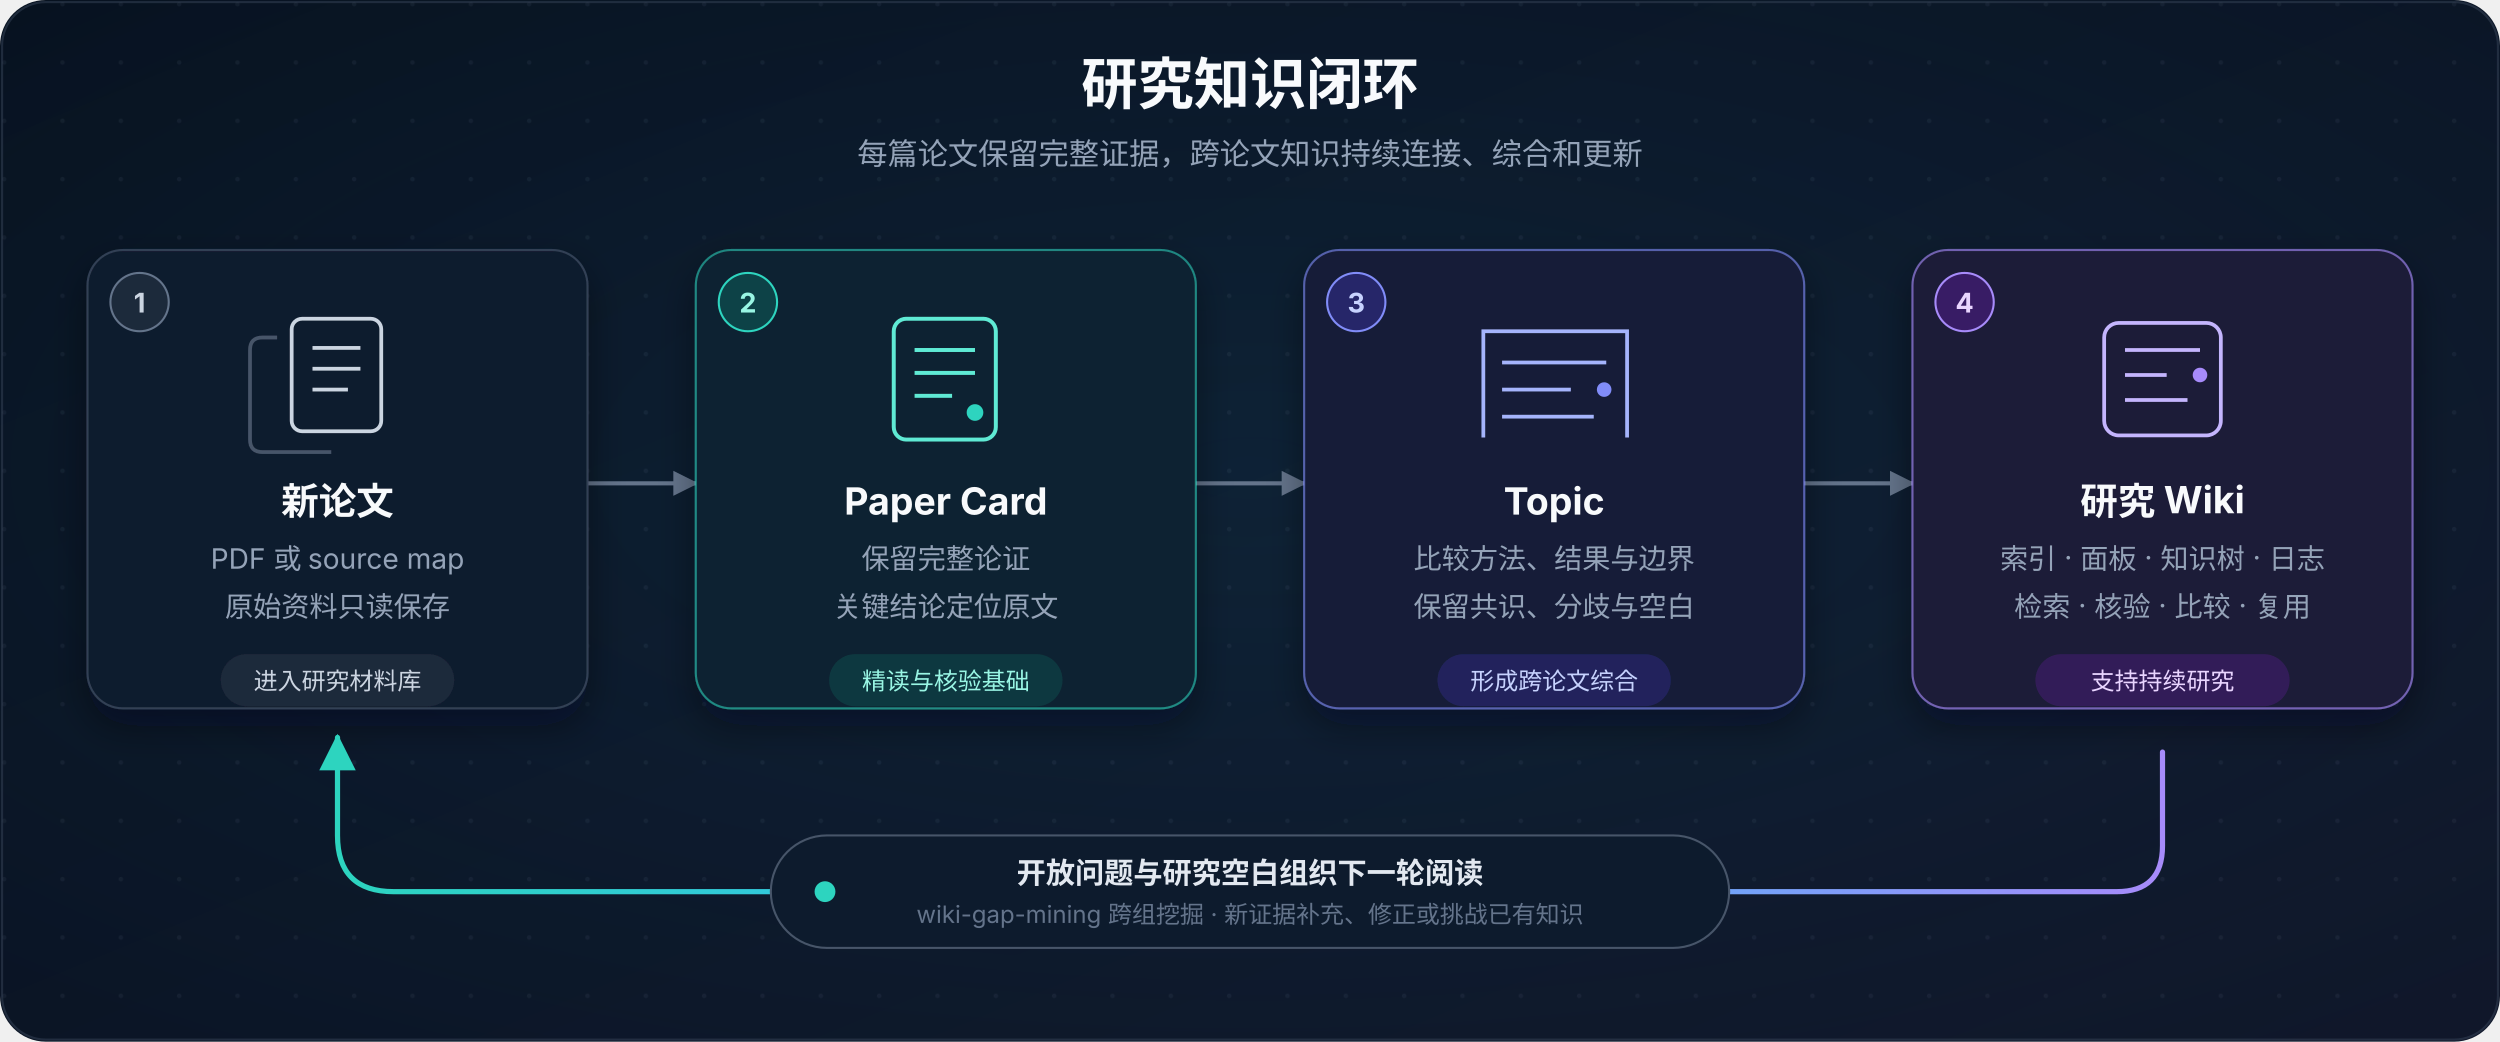
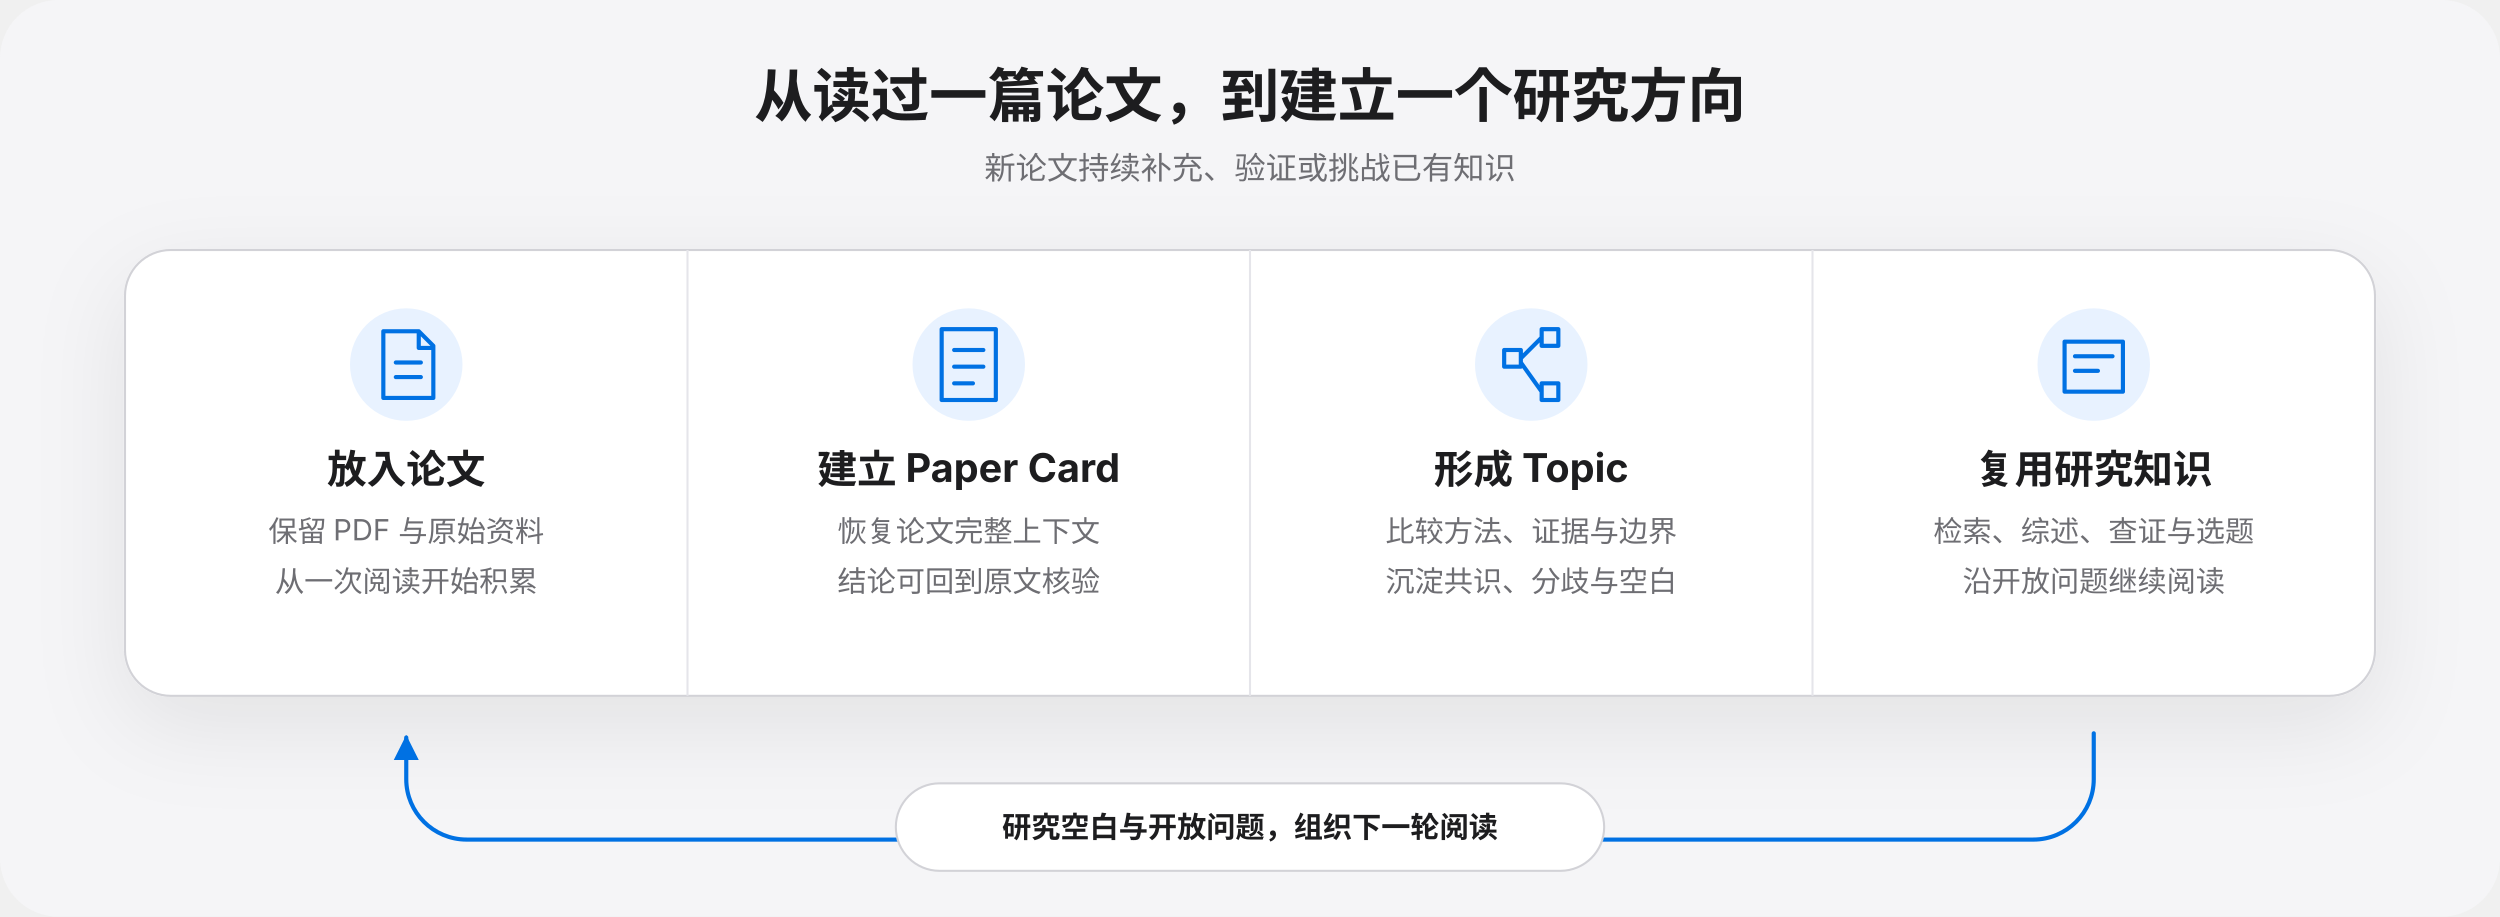
- <svg xmlns="http://www.w3.org/2000/svg" width="1200" height="500" viewBox="0 0 1200 500" role="img" aria-label="从论文精读到知识复用的研究闭环">
+ <svg xmlns="http://www.w3.org/2000/svg" width="1200" height="440" viewBox="0 0 1200 440" role="img" aria-label="从论文阅读到研究知识复用的持续流程">
  <defs>
-     <linearGradient id="bg" x1="0" y1="0" x2="1" y2="1">
-       <stop offset="0%" stop-color="#07111f" />
-       <stop offset="55%" stop-color="#0b1526" />
-       <stop offset="100%" stop-color="#10172a" />
-     </linearGradient>
-     <linearGradient id="loop" x1="0" y1="0" x2="1" y2="0">
-       <stop offset="0%" stop-color="#2dd4bf" />
-       <stop offset="50%" stop-color="#38bdf8" />
-       <stop offset="100%" stop-color="#a78bfa" />
-     </linearGradient>
-     <radialGradient id="glow" cx="50%" cy="45%" r="70%">
-       <stop offset="0%" stop-color="#38bdf8" stop-opacity="0.08" />
-       <stop offset="100%" stop-color="#38bdf8" stop-opacity="0" />
-     </radialGradient>
-     <pattern id="dots" width="28" height="28" patternUnits="userSpaceOnUse">
-       <circle cx="2" cy="2" r="1.1" fill="#94a3b8" opacity="0.075" />
-     </pattern>
-     <filter id="shadow" x="-20%" y="-20%" width="140%" height="150%">
-       <feDropShadow dx="0" dy="8" stdDeviation="9" flood-color="#020617" flood-opacity="0.4" />
+     <filter id="shadow" x="-10%" y="-20%" width="120%" height="150%">
+       <feDropShadow dx="0" dy="14" stdDeviation="22" flood-color="#1d1d1f" flood-opacity="0.08" />
    </filter>
-     <marker id="arrow" viewBox="0 0 10 10" refX="9" refY="5" markerWidth="6" markerHeight="6" orient="auto-start-reverse">
-       <path d="M 0 0 L 10 5 L 0 10 z" fill="#64748b" />
-     </marker>
-     <marker id="loopArrow" viewBox="0 0 10 10" refX="9" refY="5" markerWidth="7" markerHeight="7" orient="auto-start-reverse">
-       <path d="M 0 0 L 10 5 L 0 10 z" fill="#2dd4bf" />
+     <marker id="arrow" viewBox="0 0 10 10" refX="9" refY="5" markerWidth="6" markerHeight="6" orient="auto">
+       <path d="M0 0 10 5 0 10Z" fill="#0071e3" />
    </marker>
  </defs>
-   <rect width="1200" height="500" rx="22" fill="url(#bg)" />
-   <rect width="1200" height="500" rx="22" fill="url(#dots)" />
-   <rect width="1200" height="500" rx="22" fill="url(#glow)" />
-   <rect x="1" y="1" width="1198" height="498" rx="21" fill="none" stroke="#334155" stroke-opacity="0.55" />
-   <g font-family="system-ui, -apple-system, 'Segoe UI', 'PingFang SC', 'Microsoft YaHei', sans-serif">
-     <text x="600" y="50" text-anchor="middle" font-size="27" font-weight="740" fill="#f8fafc">研究知识闭环</text>
-     <text x="600" y="79" text-anchor="middle" font-size="14.5" fill="#94a3b8">每篇论文保留完整证据，跨论文知识持续连接、综合和更新</text>
-   </g>
-   <g fill="none" stroke="#64748b" stroke-width="2" stroke-linecap="round" marker-end="url(#arrow)">
-     <path d="M 282 232 L 334 232" />
-     <path d="M 574 232 L 626 232" />
-     <path d="M 866 232 L 918 232" />
-   </g>
-   <g font-family="system-ui, -apple-system, 'Segoe UI', 'PingFang SC', 'Microsoft YaHei', sans-serif" filter="url(#shadow)">
-     <g>
-       <rect x="42" y="120" width="240" height="220" rx="17" fill="#101d2e" stroke="#334155" />
-       <circle cx="67" cy="145" r="14" fill="#1e293b" stroke="#64748b" />
-       <text x="67" y="150" text-anchor="middle" font-size="13" font-weight="700" fill="#cbd5e1">1</text>
-       <g fill="none" stroke="#cbd5e1" stroke-width="1.8">
-         <rect x="140" y="153" width="43" height="54" rx="5" />
-         <path d="M 150 167 H 173 M 150 177 H 173 M 150 187 H 167" />
-         <path d="M 133 162 H 126 Q 120 162 120 168 V 211 Q 120 217 126 217 H 159" stroke="#475569" />
-       </g>
-       <text x="162" y="247" text-anchor="middle" font-size="18" font-weight="720" fill="#f8fafc">新论文</text>
-       <text x="162" y="273" text-anchor="middle" font-size="13.5" fill="#94a3b8">PDF 或 source map</text>
-       <text x="162" y="296" text-anchor="middle" font-size="13.5" fill="#94a3b8">原始资料只读保存</text>
-       <rect x="106" y="314" width="112" height="25" rx="12.5" fill="#1e293b" />
-       <text x="162" y="331" text-anchor="middle" font-size="11.5" fill="#cbd5e1">进入研究材料库</text>
+   <rect width="1200" height="440" rx="28" fill="#f5f5f7" />
+   <g font-family="-apple-system, BlinkMacSystemFont, 'Segoe UI', 'PingFang SC', 'Microsoft YaHei', sans-serif">
+     <text x="600" y="56" text-anchor="middle" font-size="28" font-weight="700" fill="#1d1d1f">从读过一篇论文，到建立一个研究方向</text>
+     <text x="600" y="86" text-anchor="middle" font-size="15" fill="#6e6e73">新论文持续补充、验证或挑战已有知识</text>
+     <g filter="url(#shadow)">
+       <rect x="60" y="120" width="1080" height="214" rx="22" fill="#fff" stroke="#d2d2d7" />
    </g>
-     <g>
-       <rect x="334" y="120" width="240" height="220" rx="17" fill="#0f2331" stroke="#2dd4bf" stroke-opacity="0.56" />
-       <circle cx="359" cy="145" r="14" fill="#0f766e" fill-opacity="0.38" stroke="#2dd4bf" />
-       <text x="359" y="150" text-anchor="middle" font-size="13" font-weight="700" fill="#99f6e4">2</text>
-       <g fill="none" stroke="#5eead4" stroke-width="1.9">
-         <rect x="429" y="153" width="49" height="58" rx="6" />
-         <path d="M 439 168 H 468 M 439 179 H 468 M 439 190 H 457" />
-         <circle cx="468" cy="198" r="4" fill="#2dd4bf" stroke="none" />
-       </g>
-       <text x="454" y="247" text-anchor="middle" font-size="18" font-weight="720" fill="#f8fafc">Paper Card</text>
-       <text x="454" y="273" text-anchor="middle" font-size="13.5" fill="#94a3b8">保留完整论证</text>
-       <text x="454" y="296" text-anchor="middle" font-size="13.5" fill="#94a3b8">关键结论定位原文</text>
-       <rect x="398" y="314" width="112" height="25" rx="12.5" fill="#0f766e" fill-opacity="0.26" />
-       <text x="454" y="331" text-anchor="middle" font-size="11.5" fill="#99f6e4">精读与核验基础</text>
+     <path d="M330 120V334M600 120V334M870 120V334" stroke="#e5e5ea" />
+     <g text-anchor="middle">
+       <circle cx="195" cy="175" r="27" fill="#e8f2ff" />
+       <path d="M184 159h17l7 7v25h-24zM201 159v8h7M190 174h12M190 181h12" fill="none" stroke="#0071e3" stroke-width="2" stroke-linecap="round" stroke-linejoin="round" />
+       <text x="195" y="232" font-size="19" font-weight="650" fill="#1d1d1f">放入论文</text>
+       <text x="195" y="260" font-size="14" fill="#6e6e73">保留 PDF 与原始资料</text>
+       <text x="195" y="284" font-size="14" fill="#6e6e73">从一次阅读开始积累</text>
+       <circle cx="465" cy="175" r="27" fill="#e8f2ff" />
+       <path d="M452 158h26v34h-26zM458 168h14M458 176h14M458 184h9" fill="none" stroke="#0071e3" stroke-width="2" stroke-linecap="round" stroke-linejoin="round" />
+       <text x="465" y="232" font-size="19" font-weight="650" fill="#1d1d1f">建立 Paper Card</text>
+       <text x="465" y="260" font-size="14" fill="#6e6e73">恢复论文完整上下文</text>
+       <text x="465" y="284" font-size="14" fill="#6e6e73">结论可回到原文核验</text>
+       <circle cx="735" cy="175" r="27" fill="#e8f2ff" />
+       <path d="M722 168h8v8h-8zM740 158h8v8h-8zM740 184h8v8h-8zM730 172l10-10M730 174l10 14" fill="none" stroke="#0071e3" stroke-width="2" stroke-linecap="round" stroke-linejoin="round" />
+       <text x="735" y="232" font-size="19" font-weight="650" fill="#1d1d1f">形成 Topic</text>
+       <text x="735" y="260" font-size="14" fill="#6e6e73">比较方法、证据与边界</text>
+       <text x="735" y="284" font-size="14" fill="#6e6e73">沉淀共识、分歧与空白</text>
+       <circle cx="1005" cy="175" r="27" fill="#e8f2ff" />
+       <path d="M991 164h28v24h-28zM996 171h18M996 178h11" fill="none" stroke="#0071e3" stroke-width="2" stroke-linecap="round" stroke-linejoin="round" />
+       <text x="1005" y="232" font-size="19" font-weight="650" fill="#1d1d1f">复用研究知识</text>
+       <text x="1005" y="260" font-size="14" fill="#6e6e73">检索、综述、查证与选题</text>
+       <text x="1005" y="284" font-size="14" fill="#6e6e73">沿开放问题继续阅读</text>
    </g>
-     <g>
-       <rect x="626" y="120" width="240" height="220" rx="17" fill="#171d38" stroke="#818cf8" stroke-opacity="0.6" />
-       <circle cx="651" cy="145" r="14" fill="#4338ca" fill-opacity="0.34" stroke="#818cf8" />
-       <text x="651" y="150" text-anchor="middle" font-size="13" font-weight="700" fill="#c7d2fe">3</text>
-       <g fill="none" stroke="#a5b4fc" stroke-width="1.8">
-         <path d="M 712 210 V 159 H 781 V 210" />
-         <path d="M 721 174 H 771 M 721 187 H 754 M 721 200 H 765" />
-         <circle cx="770" cy="187" r="3.5" fill="#818cf8" stroke="none" />
-       </g>
-       <text x="746" y="247" text-anchor="middle" font-size="18" font-weight="720" fill="#f8fafc">Topic</text>
-       <text x="746" y="273" text-anchor="middle" font-size="13.5" fill="#94a3b8">比较方法、结果与边界</text>
-       <text x="746" y="296" text-anchor="middle" font-size="13.5" fill="#94a3b8">保留共识、分歧与空白</text>
-       <rect x="690" y="314" width="112" height="25" rx="12.5" fill="#4338ca" fill-opacity="0.25" />
-       <text x="746" y="331" text-anchor="middle" font-size="11.5" fill="#c7d2fe">形成跨论文综合</text>
-     </g>
-     <g>
-       <rect x="918" y="120" width="240" height="220" rx="17" fill="#1d1b37" stroke="#a78bfa" stroke-opacity="0.62" />
-       <circle cx="943" cy="145" r="14" fill="#7e22ce" fill-opacity="0.3" stroke="#a78bfa" />
-       <text x="943" y="150" text-anchor="middle" font-size="13" font-weight="700" fill="#e9d5ff">4</text>
-       <g fill="none" stroke="#c4b5fd" stroke-width="1.8">
-         <rect x="1010" y="155" width="56" height="54" rx="7" />
-         <path d="M 1020 168 H 1056 M 1020 180 H 1040 M 1020 192 H 1050" />
-         <circle cx="1056" cy="180" r="3.5" fill="#a78bfa" stroke="none" />
-       </g>
-       <text x="1038" y="247" text-anchor="middle" font-size="18" font-weight="720" fill="#f8fafc">研究 Wiki</text>
-       <text x="1038" y="273" text-anchor="middle" font-size="13.5" fill="#94a3b8">索引 · 面板 · 知识树 · 日志</text>
-       <text x="1038" y="296" text-anchor="middle" font-size="13.5" fill="#94a3b8">检索 · 核验 · 比较 · 复用</text>
-       <rect x="977" y="314" width="122" height="25" rx="12.5" fill="#7e22ce" fill-opacity="0.23" />
-       <text x="1038" y="331" text-anchor="middle" font-size="11.5" fill="#e9d5ff">支持持续研究</text>
-     </g>
-   </g>
-   <path d="M 1038 361 V 406 Q 1038 428 1016 428 H 189 Q 162 428 162 401 V 354" fill="none" stroke="url(#loop)" stroke-width="2.5" stroke-linecap="round" marker-end="url(#loopArrow)" />
-   <g font-family="system-ui, -apple-system, 'Segoe UI', 'PingFang SC', 'Microsoft YaHei', sans-serif">
-     <rect x="370" y="401" width="460" height="54" rx="27" fill="#0d1b2d" stroke="#475569" />
-     <circle cx="396" cy="428" r="5" fill="#2dd4bf" />
-     <text x="600" y="424" text-anchor="middle" font-size="14" font-weight="650" fill="#e2e8f0">开放问题与研究空白组织下一轮阅读</text>
-     <text x="600" y="443" text-anchor="middle" font-size="11.5" fill="#64748b">wiki-gap-mining 跨组挖掘 · 新证据补充、修正或挑战已有知识</text>
+     <path d="M1005 352v22c0 16-13 29-29 29H224c-16 0-29-13-29-29v-20" fill="none" stroke="#0071e3" stroke-width="2" stroke-linecap="round" marker-end="url(#arrow)" />
+     <rect x="430" y="376" width="340" height="42" rx="21" fill="#fff" stroke="#d2d2d7" />
+     <text x="600" y="402" text-anchor="middle" font-size="14" font-weight="600" fill="#1d1d1f">研究空白与开放问题，组织下一轮阅读</text>
  </g>
</svg>
